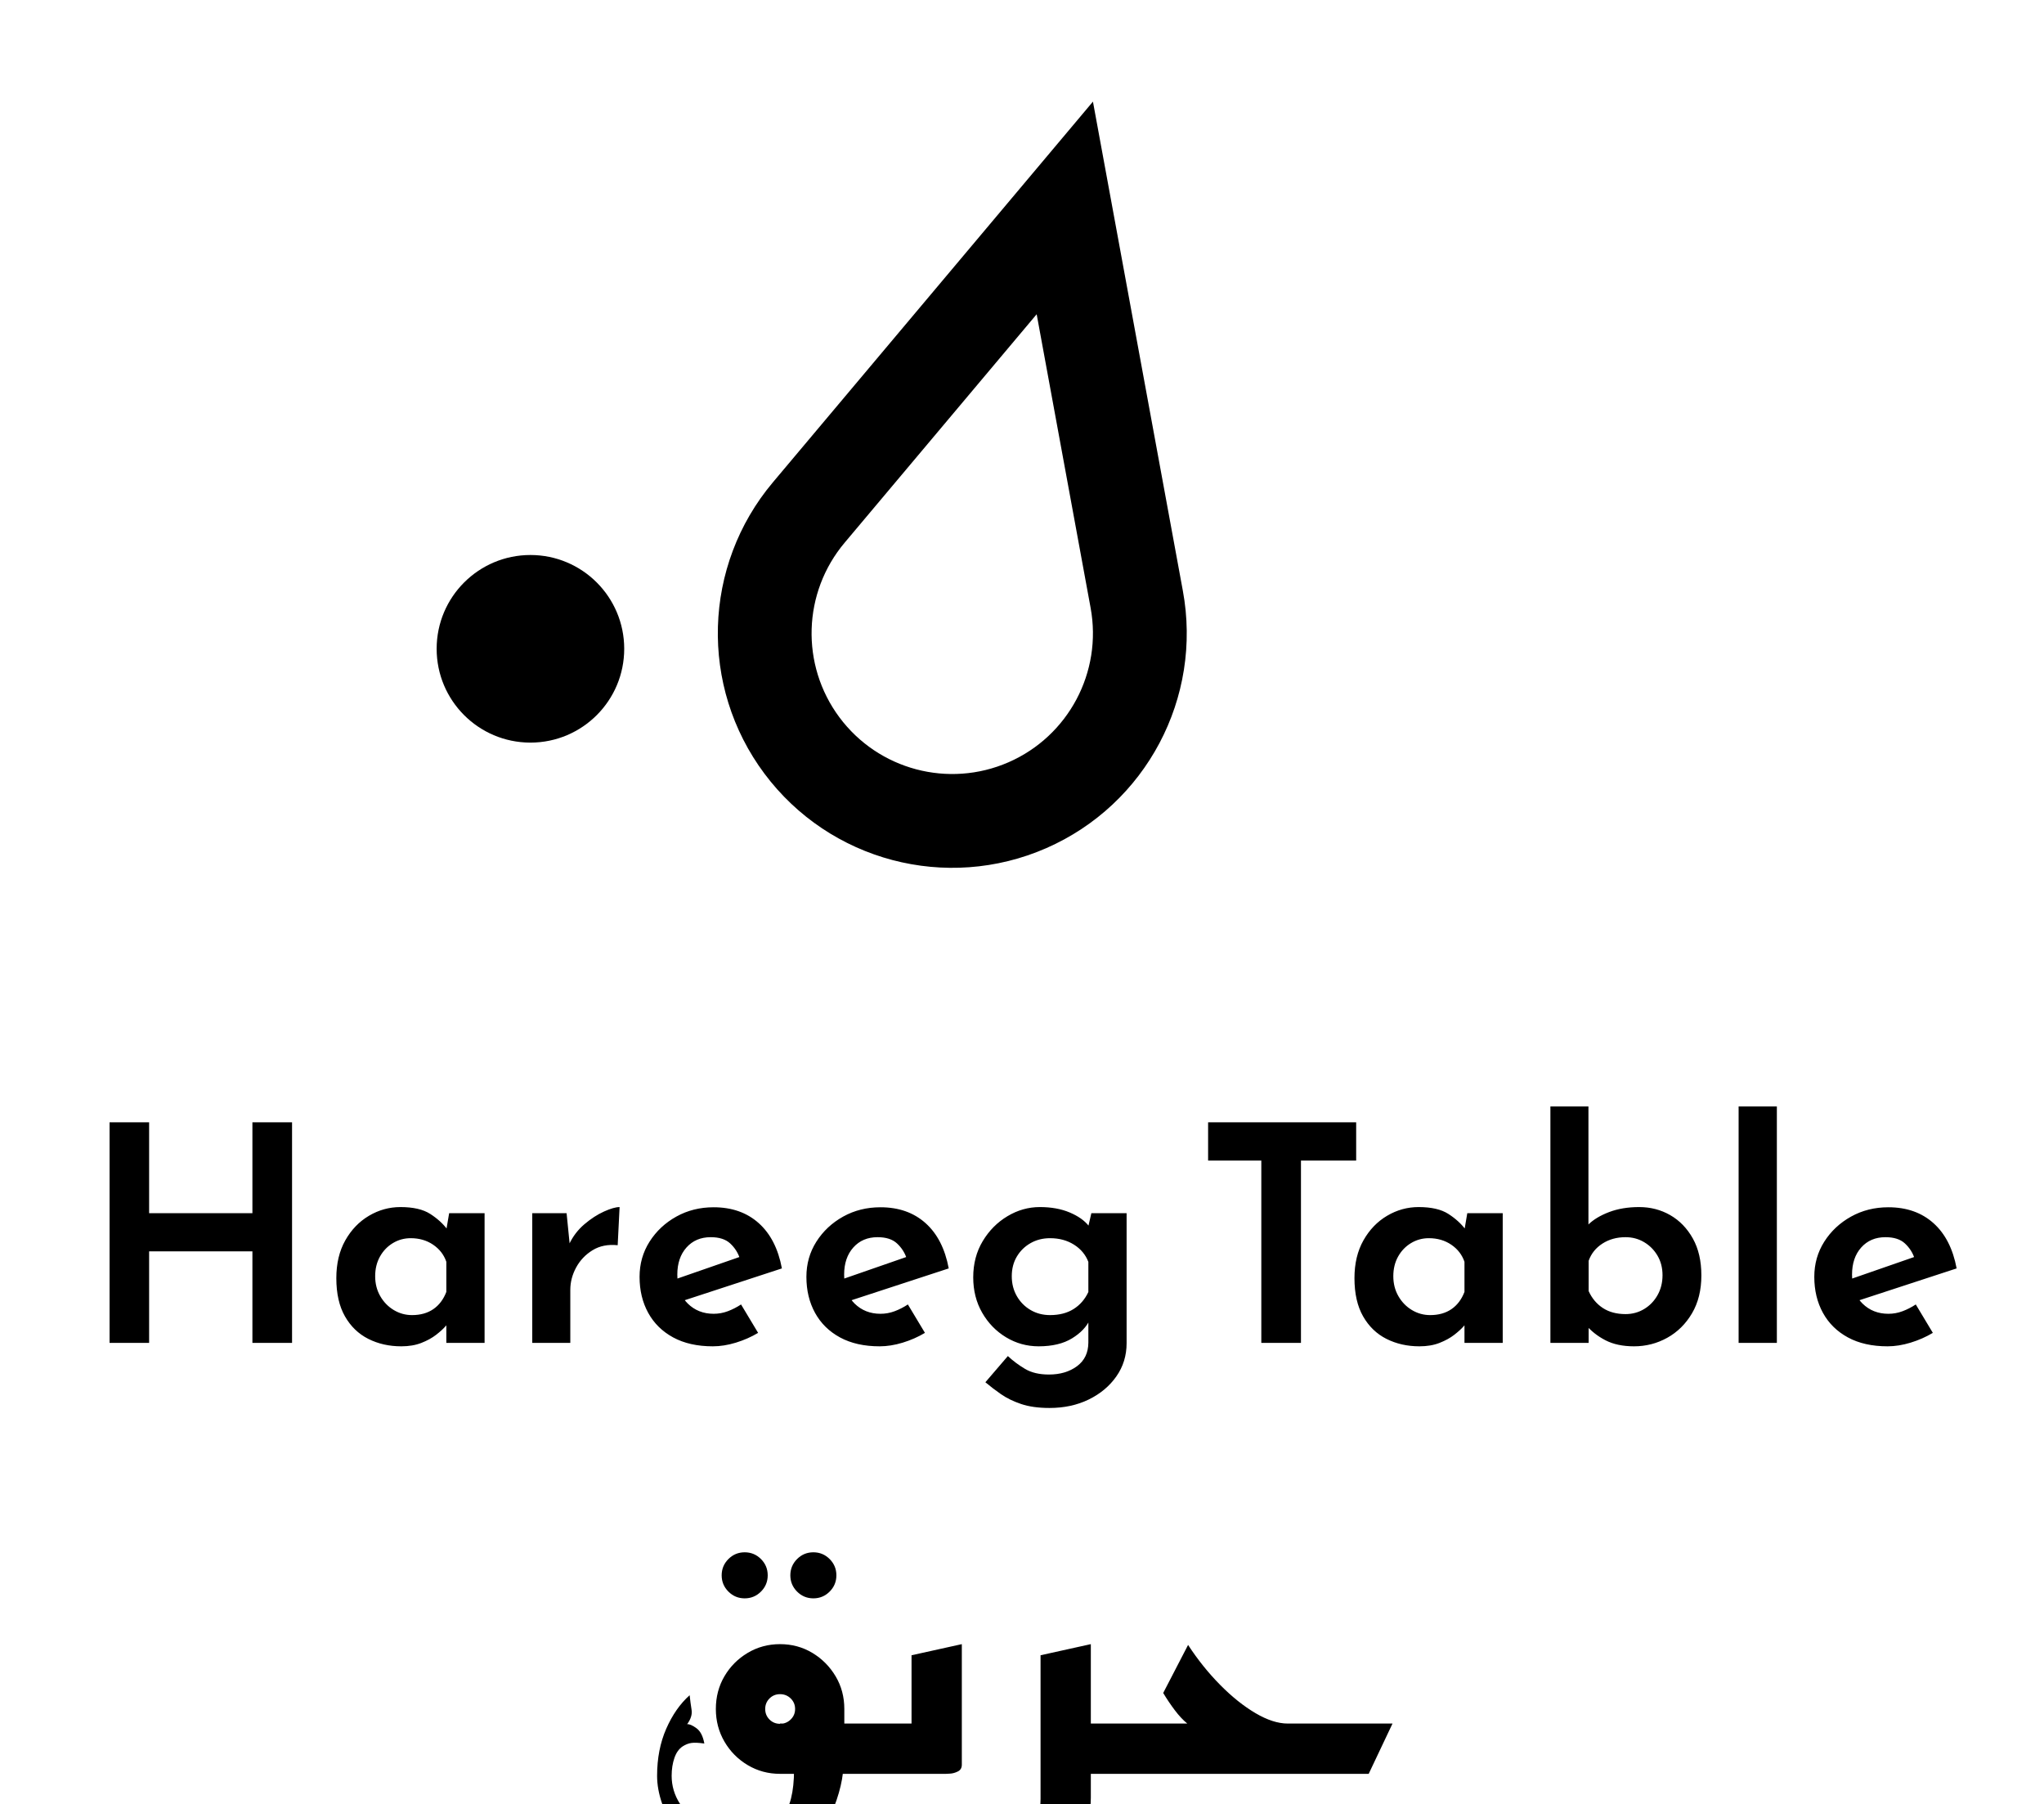
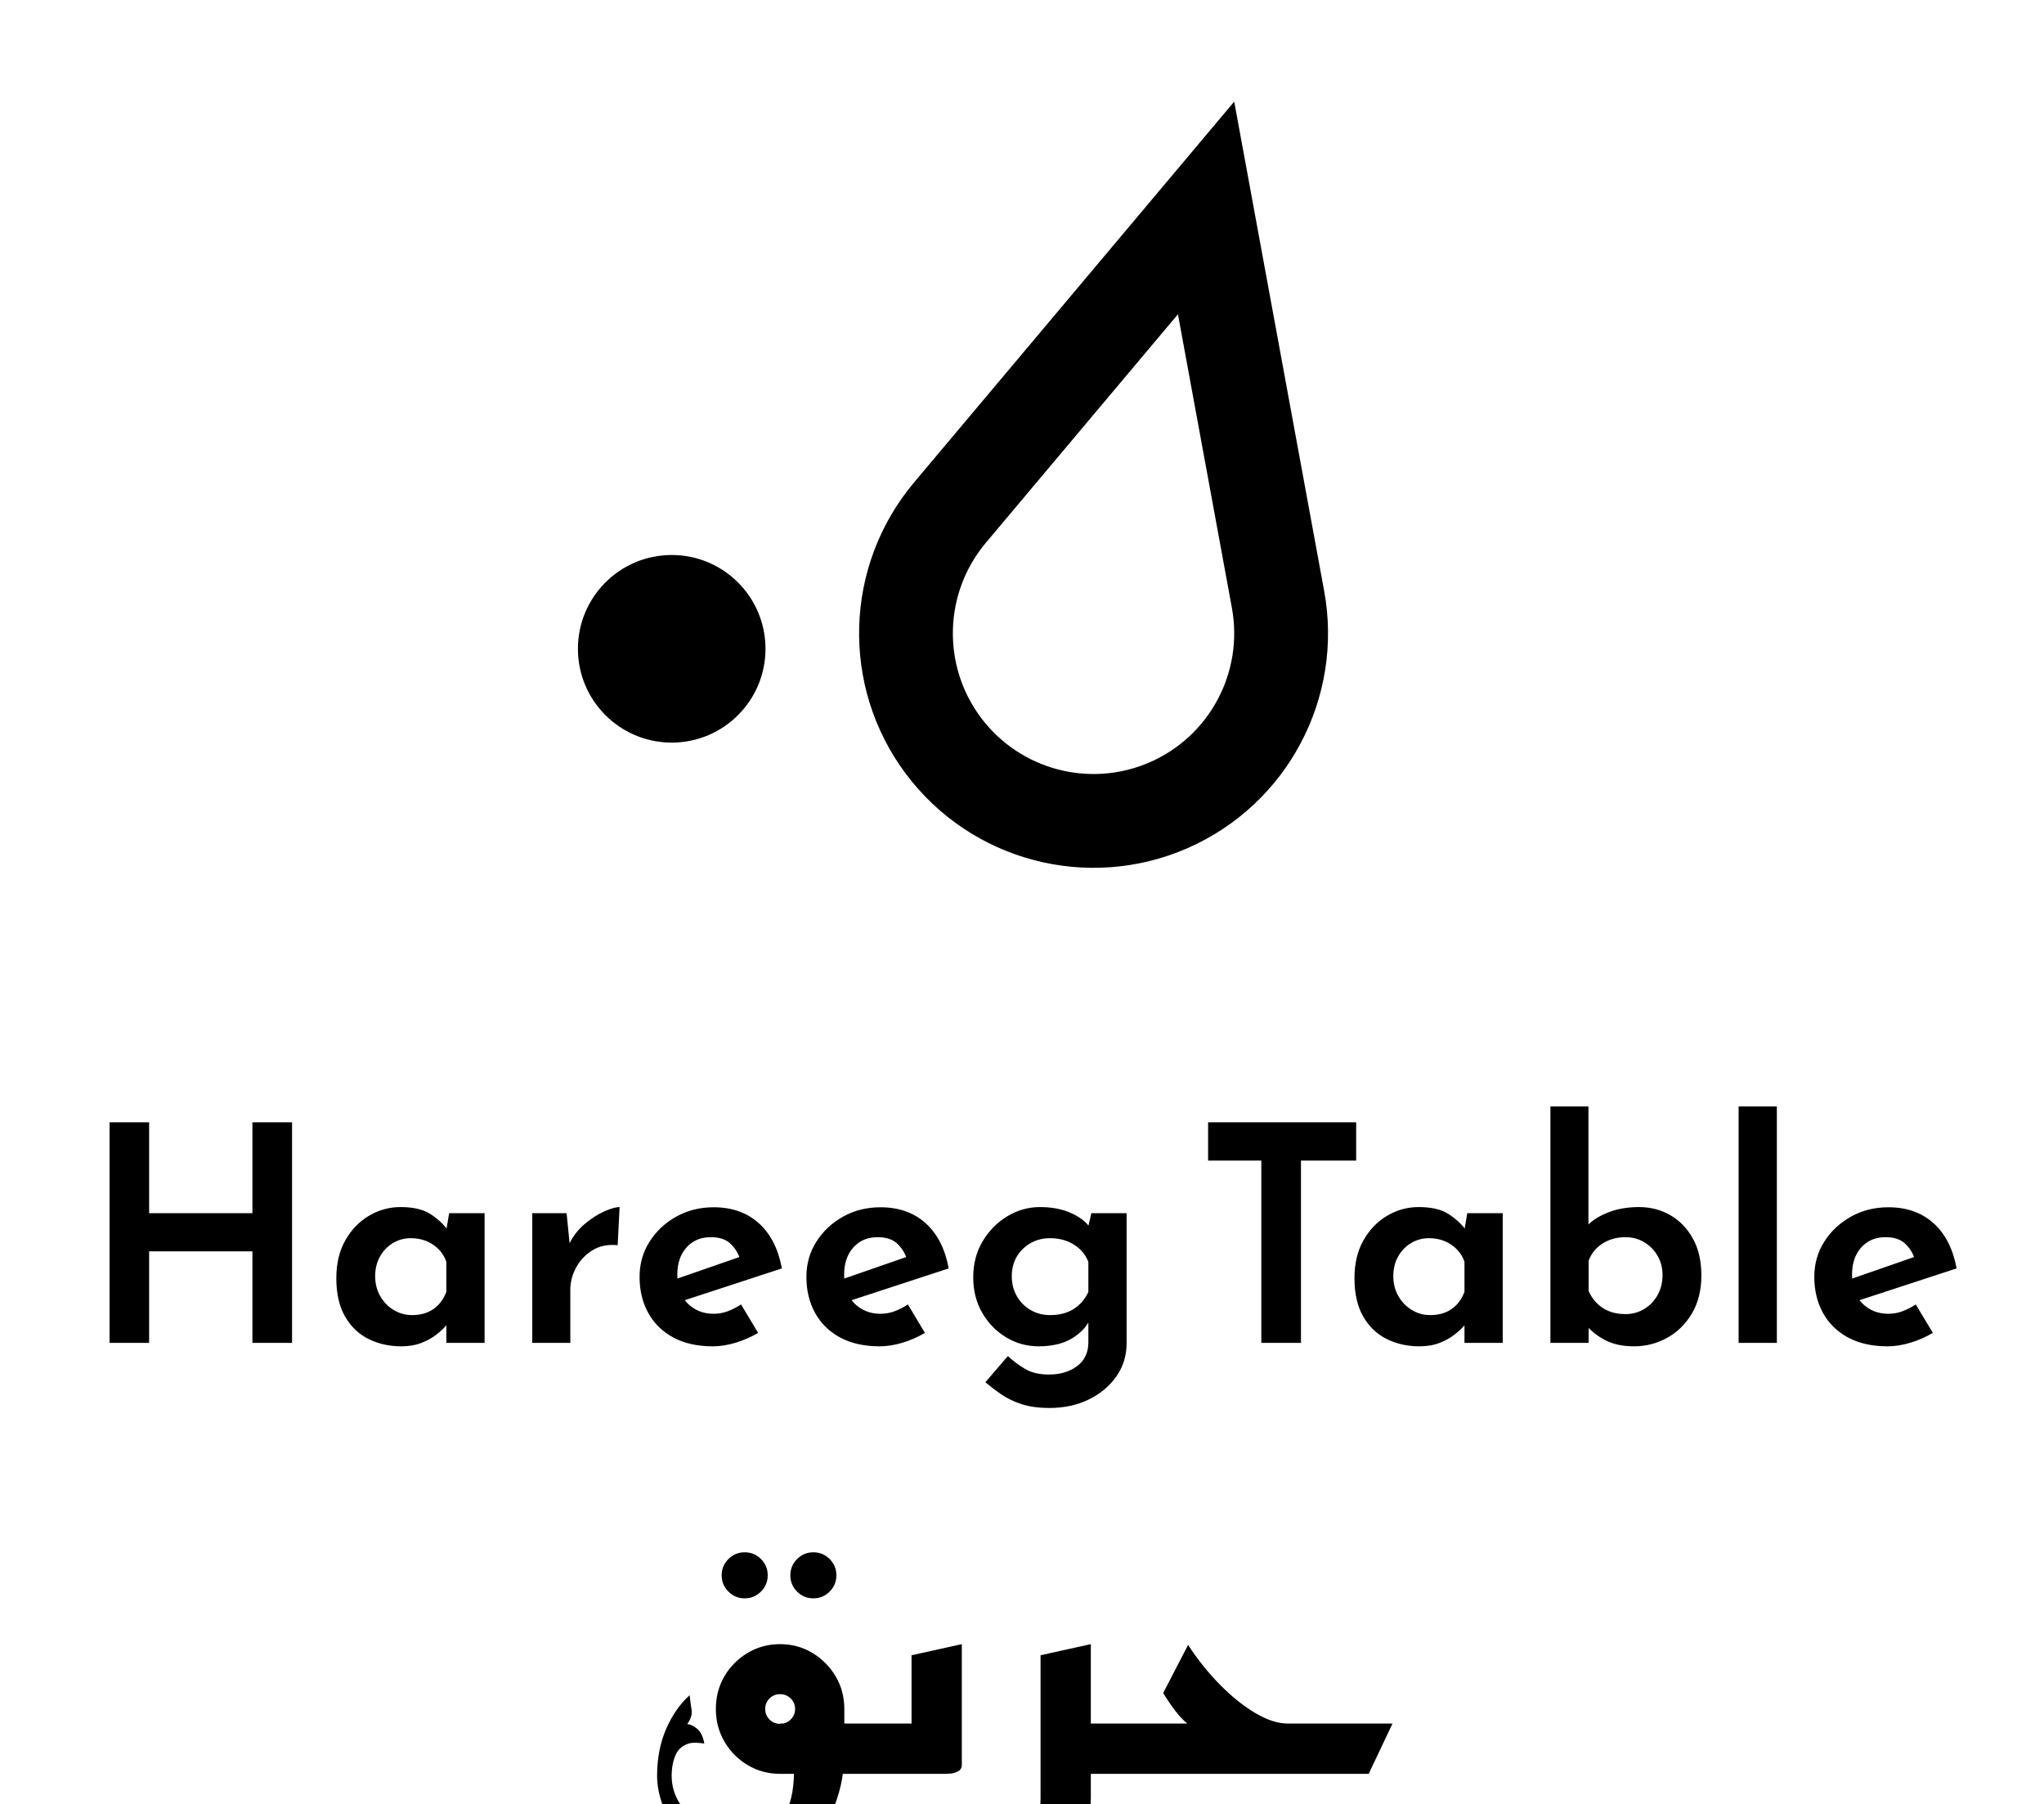
<svg xmlns="http://www.w3.org/2000/svg" fill="#000000" viewBox="0 0 408 360" width="408" height="360" role="img" aria-labelledby="title">
-   <g id="symbol" transform="translate(76.2 0) scale(0.78)">
+   <g id="symbol" transform="translate(104.4 0) scale(0.78)">
    <path fill="#000000" fill-rule="evenodd" d="M182.0 26.0 L205.0 151.1 A60 60 0 1 1 100.1 123.4 Z M167.6 80.4 L181.4 155.5 A36 36 0 1 1 118.5 138.8 Z" />
    <path fill="#000000" d="M38 190 A24 24 0 1 1 38.1 190 Z" />
  </g>
  <g id="wordmark-latin" transform="translate(16.0 224)">
    <path fill="#000000" d="M42.297 -0.02V44.0H34.383V25.727H13.765V44.0H5.871V-0.02H13.765V18.113H34.383V-0.02Z M64.097 44.681Q60.47 44.681 57.525 43.199Q54.579 41.716 52.856 38.7Q51.133 35.685 51.133 31.076Q51.133 26.709 52.926 23.533Q54.719 20.357 57.655 18.624Q60.59 16.891 63.936 16.891Q67.743 16.891 69.867 18.253Q71.991 19.616 73.293 21.359L72.933 22.361L73.654 18.113H80.727V44.0H73.093V38.069L73.734 39.772Q73.574 39.933 72.913 40.694Q72.251 41.455 71.049 42.387Q69.847 43.319 68.114 44Q66.381 44.681 64.097 44.681ZM66.24 38.45Q68.765 38.45 70.498 37.258Q72.231 36.066 73.093 33.821V27.811Q72.372 25.707 70.458 24.404Q68.545 23.102 65.98 23.102Q64.056 23.102 62.434 24.074Q60.811 25.046 59.849 26.759Q58.887 28.472 58.887 30.696Q58.887 32.9 59.899 34.663Q60.911 36.426 62.594 37.438Q64.277 38.45 66.24 38.45Z M97.097 18.113 97.818 25.326 97.618 24.284Q98.72 21.96 100.653 20.317Q102.587 18.674 104.56 17.782Q106.534 16.891 107.676 16.891L107.295 24.505Q104.39 24.204 102.276 25.506Q100.162 26.809 99 28.953Q97.838 31.097 97.838 33.421V44.0H90.244V18.113Z M126.29 44.681Q121.641 44.681 118.375 42.908Q115.109 41.135 113.386 37.999Q111.663 34.863 111.663 30.816Q111.663 26.929 113.657 23.793Q115.65 20.658 118.996 18.794Q122.342 16.931 126.45 16.931Q131.9 16.931 135.436 20.087Q138.973 23.242 140.075 29.133L119.618 35.825L117.894 31.617L133.242 26.288L131.659 27.089Q131.098 25.406 129.756 24.154Q128.413 22.902 125.869 22.902Q122.863 22.902 121.03 24.955Q119.197 27.009 119.197 30.375Q119.197 34.102 121.281 36.146Q123.364 38.189 126.45 38.189Q127.913 38.189 129.275 37.678Q130.638 37.168 131.92 36.326L135.326 41.996Q133.282 43.219 130.888 43.95Q128.494 44.681 126.29 44.681Z M159.59 44.681Q154.942 44.681 151.676 42.908Q148.41 41.135 146.687 37.999Q144.964 34.863 144.964 30.816Q144.964 26.929 146.957 23.793Q148.951 20.658 152.297 18.794Q155.643 16.931 159.75 16.931Q165.2 16.931 168.737 20.087Q172.273 23.242 173.375 29.133L152.918 35.825L151.195 31.617L166.543 26.288L164.96 27.089Q164.399 25.406 163.056 24.154Q161.714 22.902 159.169 22.902Q156.164 22.902 154.331 24.955Q152.497 27.009 152.497 30.375Q152.497 34.102 154.581 36.146Q156.665 38.189 159.75 38.189Q161.213 38.189 162.576 37.678Q163.938 37.168 165.22 36.326L168.627 41.996Q166.583 43.219 164.189 43.95Q161.794 44.681 159.59 44.681Z M193.492 56.984Q190.166 56.984 187.821 56.192Q185.477 55.401 183.784 54.219Q182.091 53.036 180.689 51.854L185.177 46.625Q186.72 48.067 188.613 49.189Q190.506 50.311 193.372 50.311Q196.738 50.311 198.982 48.648Q201.226 46.985 201.246 43.94V37.909L201.587 39.291Q200.585 41.495 197.99 43.088Q195.395 44.681 191.328 44.681Q187.801 44.681 184.816 42.878Q181.831 41.075 180.047 37.969Q178.264 34.863 178.264 30.916Q178.264 26.849 180.158 23.693Q182.051 20.537 185.097 18.714Q188.142 16.891 191.568 16.891Q194.975 16.891 197.529 17.973Q200.084 19.055 201.346 20.678L201.046 21.539L201.847 18.113H208.88V44.06Q208.88 47.767 206.836 50.682Q204.792 53.597 201.326 55.291Q197.86 56.984 193.492 56.984ZM185.958 30.696Q185.958 32.9 186.97 34.663Q187.982 36.426 189.715 37.438Q191.448 38.45 193.592 38.45Q196.377 38.45 198.301 37.238Q200.224 36.025 201.246 33.842V27.831Q200.424 25.687 198.381 24.394Q196.337 23.102 193.592 23.102Q191.448 23.102 189.715 24.084Q187.982 25.066 186.97 26.769Q185.958 28.472 185.958 30.696Z M225.149 -0.02H254.703V7.614H243.683V44.0H235.769V7.614H225.149Z M267.326 44.681Q263.699 44.681 260.754 43.199Q257.809 41.716 256.086 38.7Q254.362 35.685 254.362 31.076Q254.362 26.709 256.156 23.533Q257.949 20.357 260.884 18.624Q263.82 16.891 267.166 16.891Q270.973 16.891 273.097 18.253Q275.22 19.616 276.523 21.359L276.162 22.361L276.883 18.113H283.956V44.0H276.322V38.069L276.964 39.772Q276.803 39.933 276.142 40.694Q275.481 41.455 274.279 42.387Q273.077 43.319 271.343 44Q269.61 44.681 267.326 44.681ZM269.47 38.45Q271.995 38.45 273.728 37.258Q275.461 36.066 276.322 33.821V27.811Q275.601 25.707 273.688 24.404Q271.774 23.102 269.209 23.102Q267.286 23.102 265.663 24.074Q264.04 25.046 263.078 26.759Q262.117 28.472 262.117 30.696Q262.117 32.9 263.128 34.663Q264.14 36.426 265.823 37.438Q267.506 38.45 269.47 38.45Z M310.164 44.681Q306.798 44.681 304.454 43.469Q302.109 42.257 300.466 40.313L301.108 38.53V44.0H293.474V-3.186H301.067V22.962L301.007 20.417Q302.55 18.894 305.185 17.892Q307.82 16.891 311.186 16.891Q314.592 16.891 317.397 18.504Q320.202 20.117 321.905 23.162Q323.608 26.208 323.608 30.536Q323.608 34.923 321.735 38.099Q319.862 41.275 316.796 42.978Q313.73 44.681 310.164 44.681ZM308.481 38.25Q310.505 38.25 312.188 37.238Q313.871 36.226 314.862 34.463Q315.854 32.699 315.854 30.495Q315.854 28.291 314.852 26.588Q313.851 24.885 312.178 23.893Q310.505 22.902 308.481 22.902Q305.836 22.902 303.852 24.184Q301.869 25.466 301.108 27.61V33.661Q302.089 35.825 303.943 37.037Q305.796 38.25 308.481 38.25Z M331.042 -3.186H338.676V44.0H331.042Z M360.776 44.681Q356.128 44.681 352.862 42.908Q349.596 41.135 347.872 37.999Q346.149 34.863 346.149 30.816Q346.149 26.929 348.143 23.793Q350.137 20.658 353.483 18.794Q356.829 16.931 360.936 16.931Q366.386 16.931 369.923 20.087Q373.459 23.242 374.561 29.133L354.104 35.825L352.381 31.617L367.729 26.288L366.146 27.089Q365.585 25.406 364.242 24.154Q362.9 22.902 360.355 22.902Q357.35 22.902 355.516 24.955Q353.683 27.009 353.683 30.375Q353.683 34.102 355.767 36.146Q357.851 38.189 360.936 38.189Q362.399 38.189 363.761 37.678Q365.124 37.168 366.406 36.326L369.812 41.996Q367.769 43.219 365.374 43.95Q362.98 44.681 360.776 44.681Z" />
  </g>
  <g id="wordmark-arabic" transform="translate(128.6 296)">
    <path fill="#000000" d="M33.754 22.978Q31.852 22.978 30.505 21.631Q29.158 20.284 29.158 18.383Q29.158 16.481 30.505 15.134Q31.852 13.787 33.754 13.787Q35.656 13.787 37.003 15.134Q38.35 16.481 38.35 18.383Q38.35 20.284 37.003 21.631Q35.656 22.978 33.754 22.978ZM20.046 22.978Q18.145 22.978 16.798 21.631Q15.451 20.284 15.451 18.383Q15.451 16.481 16.798 15.134Q18.145 13.787 20.046 13.787Q21.948 13.787 23.295 15.134Q24.642 16.481 24.642 18.383Q24.642 20.284 23.295 21.631Q21.948 22.978 20.046 22.978Z M27.098 58.0V47.964H49.126V58.0ZM20.601 75.036Q15.873 75.036 12.433 73.49Q8.992 71.945 6.807 69.449Q4.622 66.954 3.592 64.022Q2.562 61.09 2.562 58.396Q2.562 53.167 4.384 49.007Q6.207 44.847 9.059 42.311Q9.218 43.817 9.442 45.204Q9.667 46.59 8.557 48.096Q9.191 48.016 10.393 48.875Q11.595 49.733 11.991 51.952Q10.327 51.714 9.442 51.833Q8.557 51.952 7.686 52.506Q6.577 53.22 6.022 54.817Q5.467 56.415 5.467 58.396Q5.467 61.407 7.131 63.982Q8.795 66.557 11.846 68.142Q14.896 69.727 19.016 69.727Q25.117 69.727 27.508 66.755Q29.898 63.784 29.898 57.208V51.82L39.934 45.058V54.038Q39.934 55.306 39.657 57.802Q39.38 60.298 38.389 63.23Q37.399 66.161 35.299 68.855Q33.199 71.549 29.634 73.292Q26.068 75.036 20.601 75.036ZM27.098 58.0Q23.572 58.0 20.647 56.257Q17.722 54.514 16.005 51.569Q14.289 48.624 14.289 45.058Q14.289 41.448 16.005 38.525Q17.722 35.603 20.647 33.86Q23.572 32.117 27.098 32.117Q30.648 32.117 33.548 33.86Q36.448 35.603 38.191 38.525Q39.934 41.448 39.934 45.058Q39.934 48.624 38.191 51.569Q36.448 54.514 33.548 56.257Q30.648 58.0 27.098 58.0ZM27.098 48.016Q28.34 48.016 29.224 47.159Q30.109 46.301 30.109 45.059Q30.109 43.817 29.236 42.959Q28.363 42.1 27.098 42.1Q25.856 42.1 24.998 42.958Q24.14 43.815 24.14 45.058Q24.14 46.3 24.998 47.158Q25.856 48.016 27.098 48.016Z M60.932 74.481Q59.03 74.481 57.683 73.134Q56.336 71.787 56.336 69.885Q56.336 67.984 57.683 66.637Q59.03 65.29 60.932 65.29Q62.833 65.29 64.18 66.637Q65.527 67.984 65.527 69.885Q65.527 71.787 64.18 73.134Q62.833 74.481 60.932 74.481ZM47.224 74.481Q45.322 74.481 43.975 73.134Q42.628 71.787 42.628 69.885Q42.628 67.984 43.975 66.637Q45.322 65.29 47.224 65.29Q49.126 65.29 50.473 66.637Q51.82 67.984 51.82 69.885Q51.82 71.787 50.473 73.134Q49.126 74.481 47.224 74.481Z M45.956 58.0V47.964H53.351V34.335L63.388 32.117V56.178Q63.388 57.128 62.596 57.525Q61.803 57.921 61.011 57.96Q60.219 58.0 60.219 58.0Z M87.079 58.0V47.964H98.648V58.0ZM66.557 69.885Q70.387 70.915 72.857 70.704Q75.326 70.493 76.699 69.383Q78.073 68.274 78.588 66.584Q79.103 64.893 79.103 63.018V34.335L89.139 32.117V62.754Q89.139 66.954 87.357 69.608Q85.574 72.262 82.721 73.49Q79.869 74.719 76.739 74.639Q73.609 74.56 70.876 73.332Q68.142 72.104 66.557 69.885Z M95.478 58.0V47.964H108.393Q107.152 46.96 105.897 45.296Q104.643 43.632 103.586 41.862L108.552 32.275Q111.431 36.686 114.957 40.251Q118.483 43.817 122.009 45.89Q125.535 47.964 128.44 47.964H149.358L144.604 58.0Z" />
  </g>
</svg>
